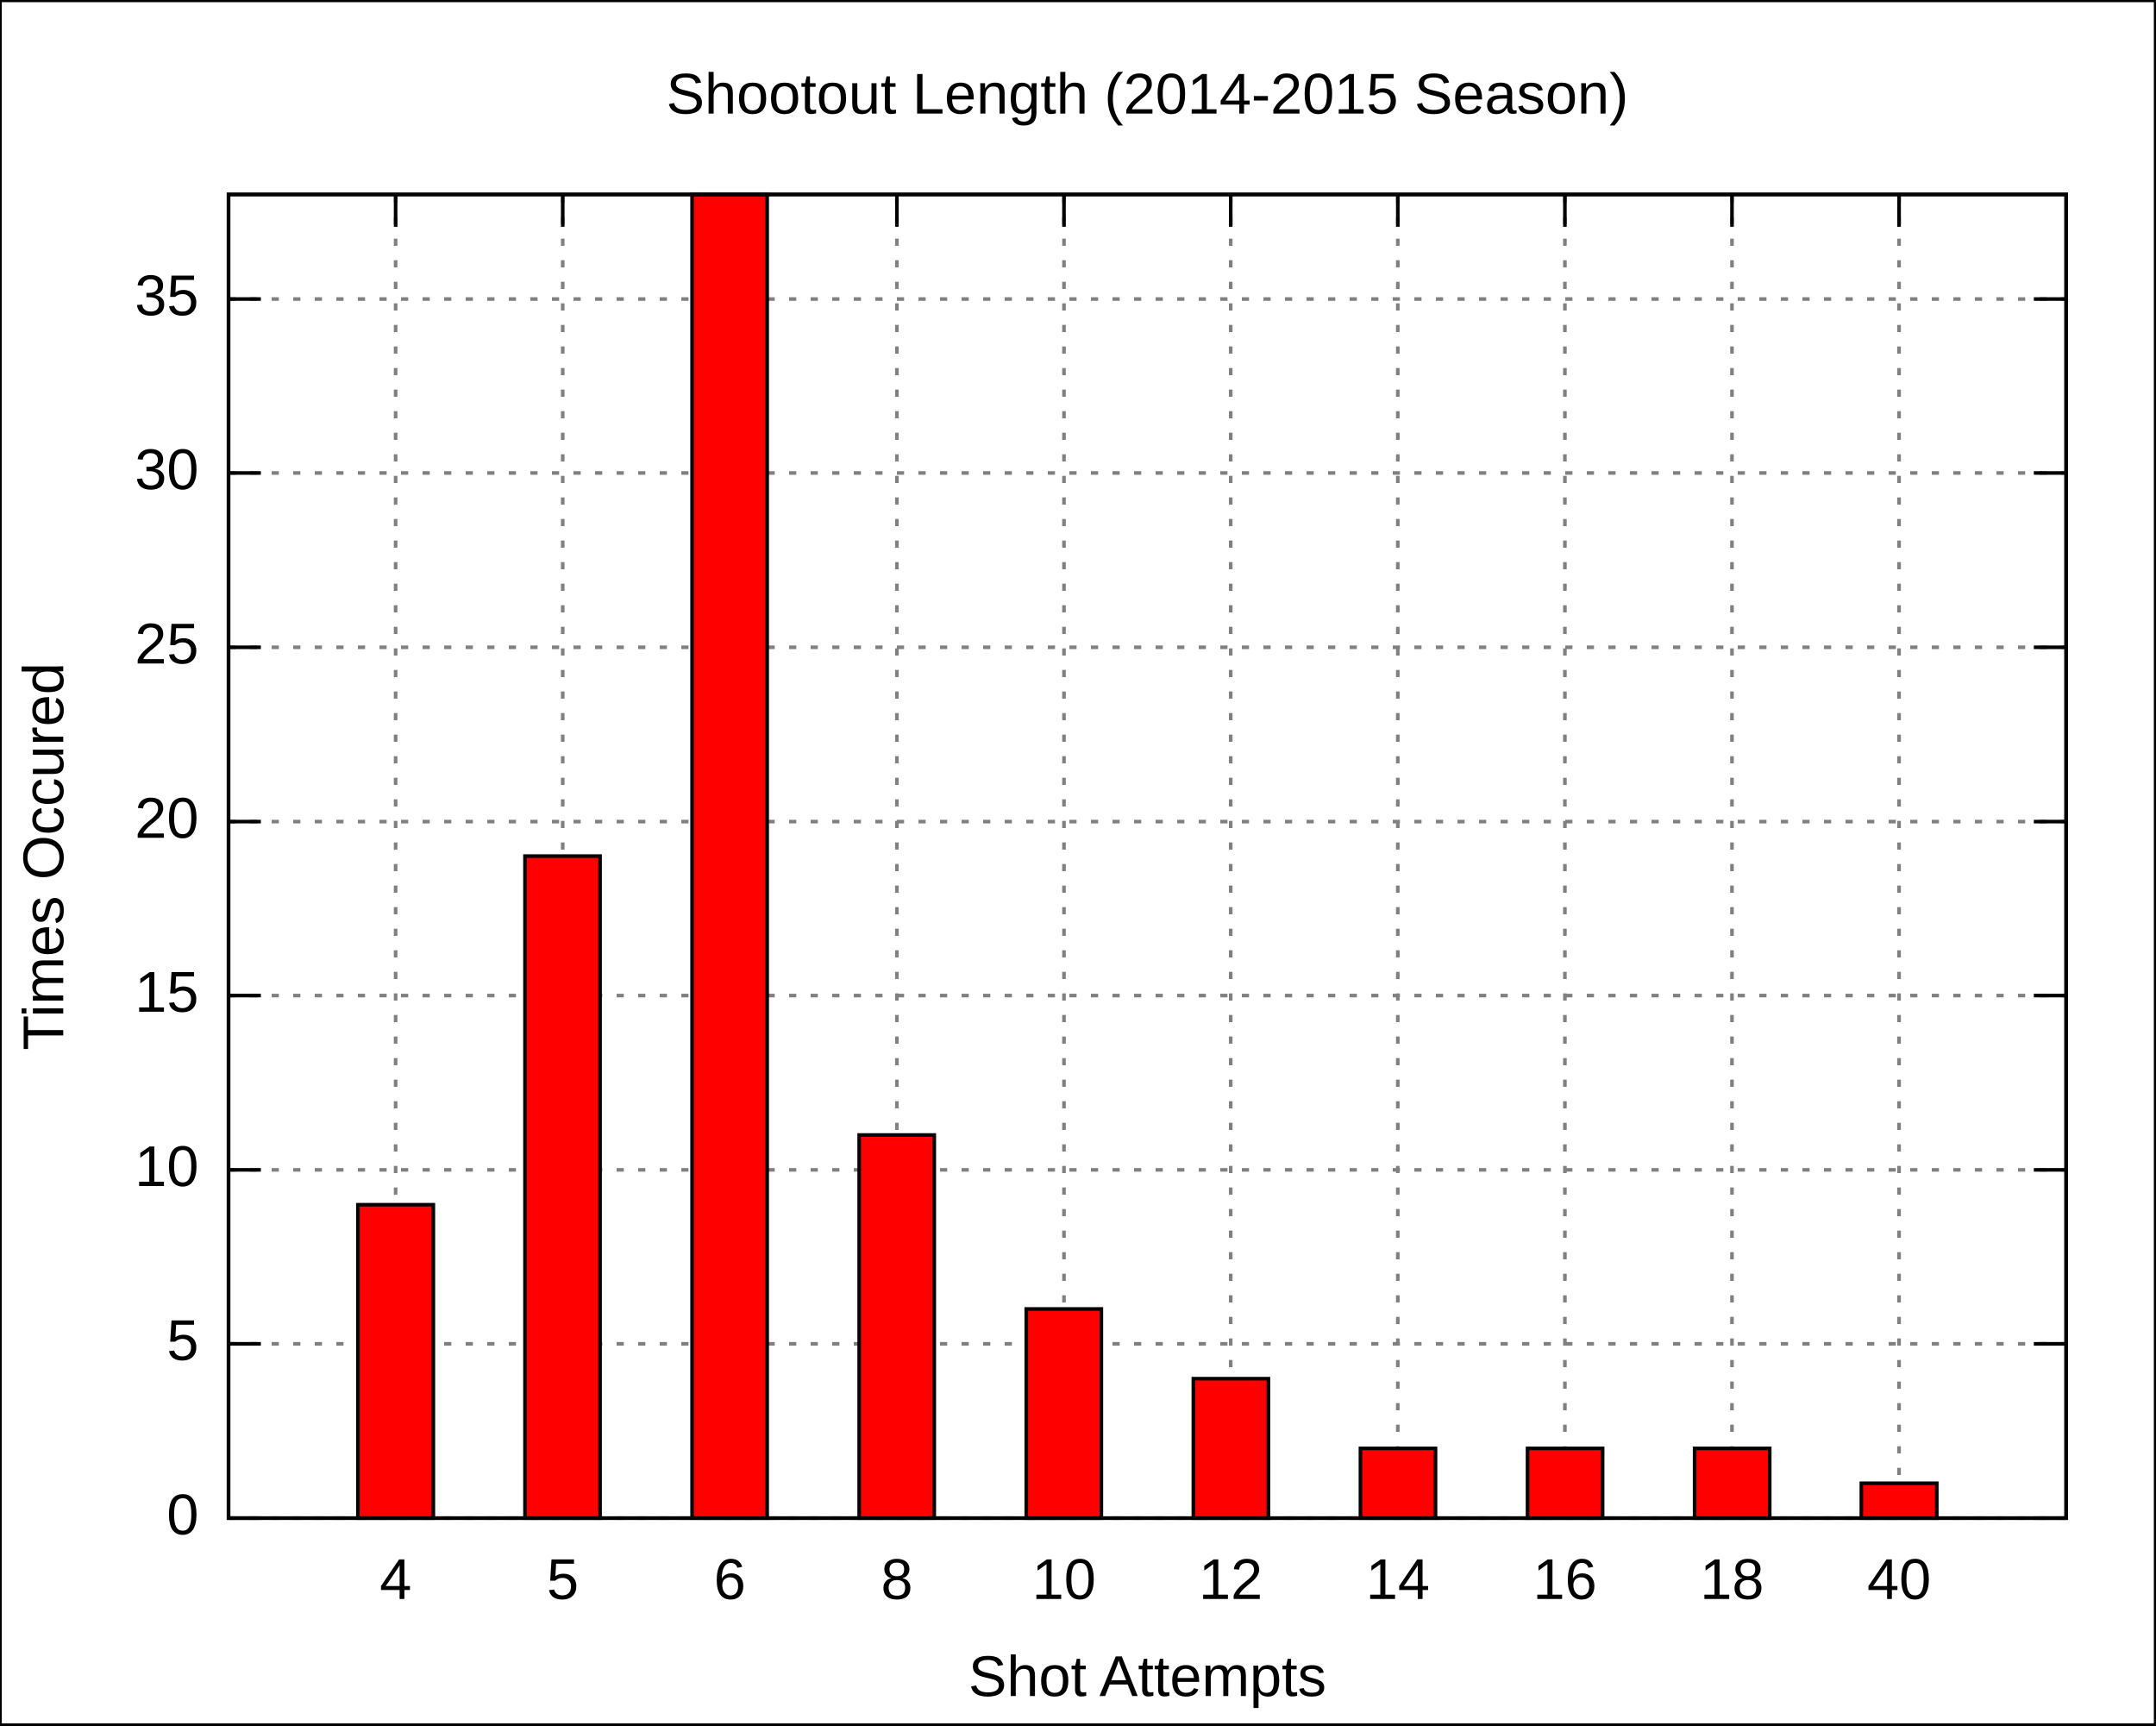
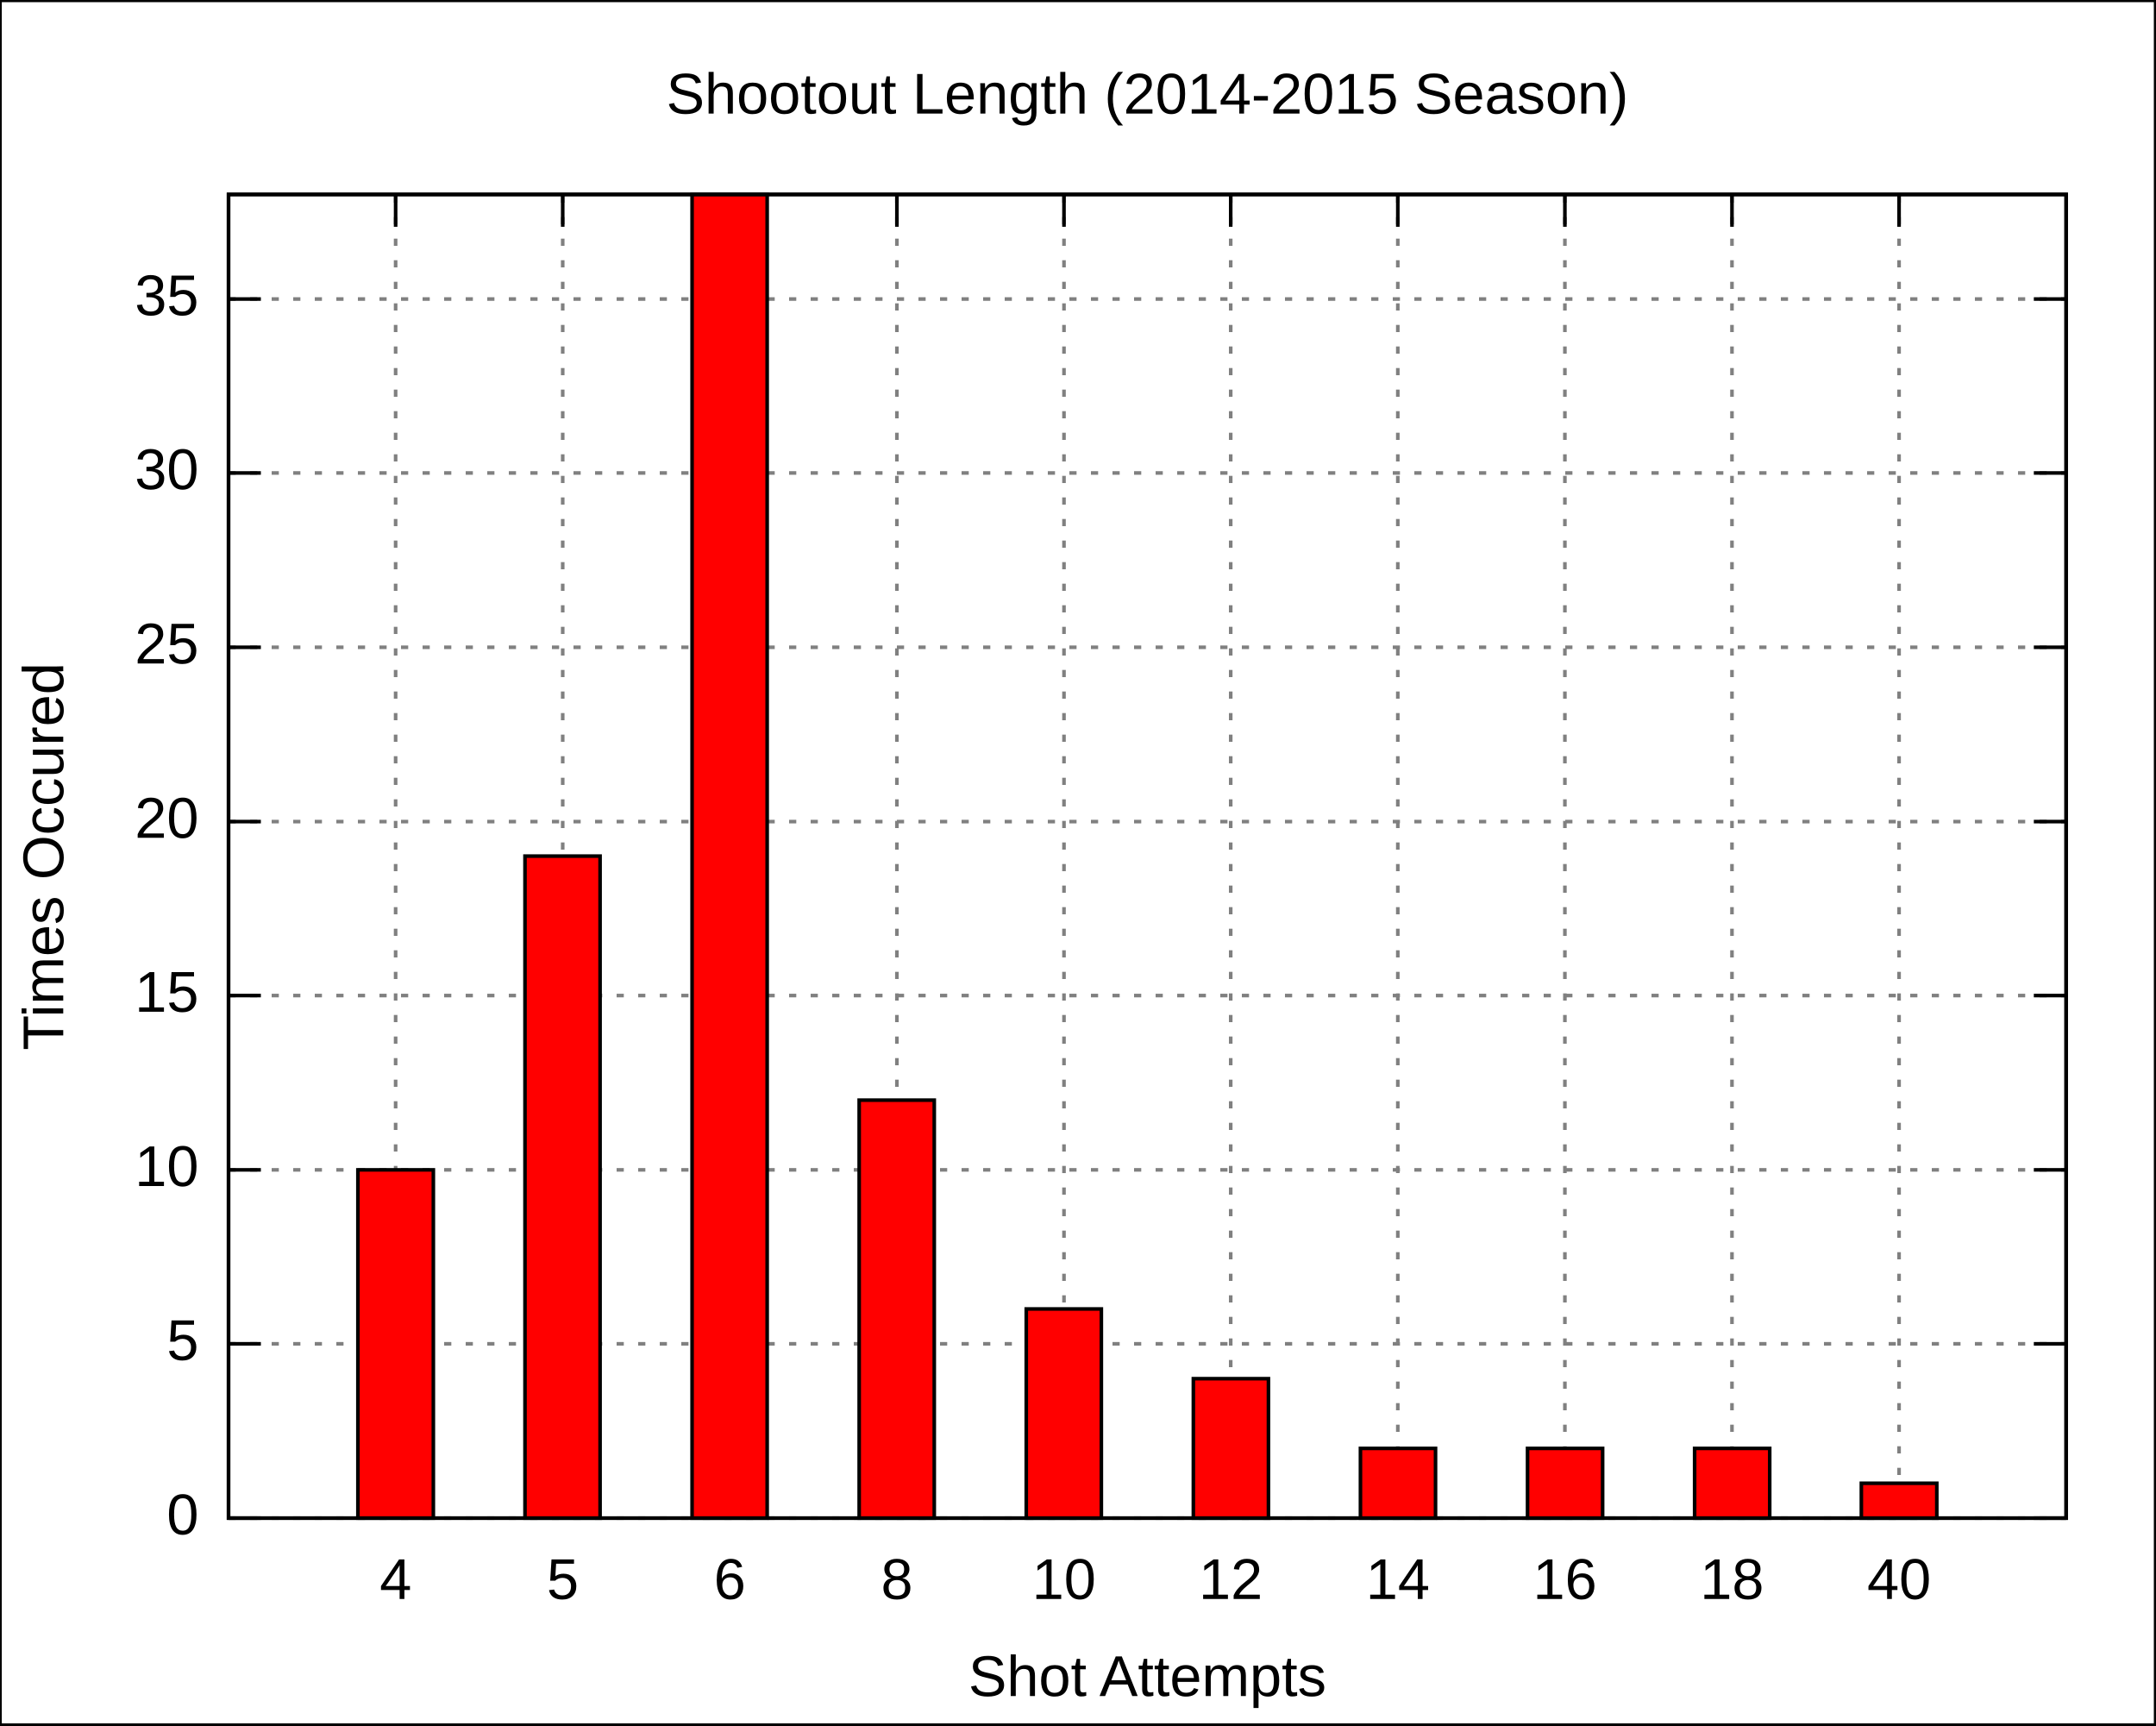
<svg xmlns="http://www.w3.org/2000/svg" xmlns:xlink="http://www.w3.org/1999/xlink" width="600" height="480" viewBox="0 0 600 480">
  <g id="gnuplot_canvas">
    <rect x="0" y="0" width="600" height="480" fill="none" />
    <defs>
      <circle id="gpDot" r="0.5" stroke-width="0.5" />
      <path id="gpPt0" stroke-width="0.222" stroke="currentColor" d="M-1,0 h2 M0,-1 v2" />
      <path id="gpPt1" stroke-width="0.222" stroke="currentColor" d="M-1,-1 L1,1 M1,-1 L-1,1" />
      <path id="gpPt2" stroke-width="0.222" stroke="currentColor" d="M-1,0 L1,0 M0,-1 L0,1 M-1,-1 L1,1 M-1,1 L1,-1" />
      <rect id="gpPt3" stroke-width="0.222" stroke="currentColor" x="-1" y="-1" width="2" height="2" />
      <rect id="gpPt4" stroke-width="0.222" stroke="currentColor" fill="currentColor" x="-1" y="-1" width="2" height="2" />
      <circle id="gpPt5" stroke-width="0.222" stroke="currentColor" cx="0" cy="0" r="1" />
      <use xlink:href="#gpPt5" id="gpPt6" fill="currentColor" stroke="none" />
      <path id="gpPt7" stroke-width="0.222" stroke="currentColor" d="M0,-1.33 L-1.33,0.67 L1.33,0.67 z" />
      <use xlink:href="#gpPt7" id="gpPt8" fill="currentColor" stroke="none" />
      <use xlink:href="#gpPt7" id="gpPt9" stroke="currentColor" transform="rotate(180)" />
      <use xlink:href="#gpPt9" id="gpPt10" fill="currentColor" stroke="none" />
      <use xlink:href="#gpPt3" id="gpPt11" stroke="currentColor" transform="rotate(45)" />
      <use xlink:href="#gpPt11" id="gpPt12" fill="currentColor" stroke="none" />
    </defs>
    <g style="fill:none; color:white; stroke:currentColor; stroke-width:1.00; stroke-linecap:butt; stroke-linejoin:miter">
</g>
    <g style="fill:none; color:black; stroke:currentColor; stroke-width:1.00; stroke-linecap:butt; stroke-linejoin:miter">
      <g style="stroke:none; shape-rendering:crispEdges">
        <polygon fill="rgb(255, 255, 255)" points="0.0,480.0 599.9,480.0 599.9,0.1 0.0,0.1 " />
      </g>
      <path stroke="black" d="M0.0,480.0 L0.0,0.1 L599.9,0.1 L599.9,480.0 L0.0,480.0  " />
    </g>
    <g style="fill:none; color:gray; stroke:currentColor; stroke-width:1.00; stroke-linecap:butt; stroke-linejoin:miter">
      <path stroke="gray" stroke-dasharray=" 2,4" class="gridline" d="M63.6,422.4 L575.0,422.4  " />
    </g>
    <g style="fill:none; color:black; stroke:currentColor; stroke-width:1.00; stroke-linecap:butt; stroke-linejoin:miter">
      <path stroke="black" d="M63.6,422.4 L72.6,422.4 M575.0,422.4 L566.0,422.4  " />
      <g transform="translate(55.3,426.9)" style="stroke:none; fill:black; font-family:Arial; font-size:12.00pt; text-anchor:end">
        <text> 0</text>
      </g>
    </g>
    <g style="fill:none; color:gray; stroke:currentColor; stroke-width:1.00; stroke-linecap:butt; stroke-linejoin:miter">
      <path stroke="gray" stroke-dasharray=" 2,4" class="gridline" d="M63.6,373.9 L575.0,373.9  " />
    </g>
    <g style="fill:none; color:black; stroke:currentColor; stroke-width:1.00; stroke-linecap:butt; stroke-linejoin:miter">
      <path stroke="black" d="M63.6,373.9 L72.6,373.9 M575.0,373.9 L566.0,373.9  " />
      <g transform="translate(55.3,378.4)" style="stroke:none; fill:black; font-family:Arial; font-size:12.00pt; text-anchor:end">
        <text> 5</text>
      </g>
    </g>
    <g style="fill:none; color:gray; stroke:currentColor; stroke-width:1.00; stroke-linecap:butt; stroke-linejoin:miter">
      <path stroke="gray" stroke-dasharray=" 2,4" class="gridline" d="M63.6,325.5 L575.0,325.5  " />
    </g>
    <g style="fill:none; color:black; stroke:currentColor; stroke-width:1.00; stroke-linecap:butt; stroke-linejoin:miter">
      <path stroke="black" d="M63.6,325.5 L72.6,325.5 M575.0,325.5 L566.0,325.5  " />
      <g transform="translate(55.3,330.0)" style="stroke:none; fill:black; font-family:Arial; font-size:12.00pt; text-anchor:end">
        <text> 10</text>
      </g>
    </g>
    <g style="fill:none; color:gray; stroke:currentColor; stroke-width:1.00; stroke-linecap:butt; stroke-linejoin:miter">
      <path stroke="gray" stroke-dasharray=" 2,4" class="gridline" d="M63.6,277.0 L575.0,277.0  " />
    </g>
    <g style="fill:none; color:black; stroke:currentColor; stroke-width:1.00; stroke-linecap:butt; stroke-linejoin:miter">
      <path stroke="black" d="M63.6,277.0 L72.6,277.0 M575.0,277.0 L566.0,277.0  " />
      <g transform="translate(55.3,281.5)" style="stroke:none; fill:black; font-family:Arial; font-size:12.00pt; text-anchor:end">
        <text> 15</text>
      </g>
    </g>
    <g style="fill:none; color:gray; stroke:currentColor; stroke-width:1.00; stroke-linecap:butt; stroke-linejoin:miter">
      <path stroke="gray" stroke-dasharray=" 2,4" class="gridline" d="M63.6,228.6 L575.0,228.6  " />
    </g>
    <g style="fill:none; color:black; stroke:currentColor; stroke-width:1.00; stroke-linecap:butt; stroke-linejoin:miter">
      <path stroke="black" d="M63.6,228.6 L72.6,228.6 M575.0,228.6 L566.0,228.6  " />
      <g transform="translate(55.3,233.1)" style="stroke:none; fill:black; font-family:Arial; font-size:12.00pt; text-anchor:end">
        <text> 20</text>
      </g>
    </g>
    <g style="fill:none; color:gray; stroke:currentColor; stroke-width:1.00; stroke-linecap:butt; stroke-linejoin:miter">
      <path stroke="gray" stroke-dasharray=" 2,4" class="gridline" d="M63.6,180.1 L575.0,180.1  " />
    </g>
    <g style="fill:none; color:black; stroke:currentColor; stroke-width:1.00; stroke-linecap:butt; stroke-linejoin:miter">
      <path stroke="black" d="M63.6,180.1 L72.6,180.1 M575.0,180.1 L566.0,180.1  " />
      <g transform="translate(55.3,184.6)" style="stroke:none; fill:black; font-family:Arial; font-size:12.00pt; text-anchor:end">
        <text> 25</text>
      </g>
    </g>
    <g style="fill:none; color:gray; stroke:currentColor; stroke-width:1.00; stroke-linecap:butt; stroke-linejoin:miter">
      <path stroke="gray" stroke-dasharray=" 2,4" class="gridline" d="M63.6,131.6 L575.0,131.6  " />
    </g>
    <g style="fill:none; color:black; stroke:currentColor; stroke-width:1.00; stroke-linecap:butt; stroke-linejoin:miter">
      <path stroke="black" d="M63.6,131.6 L72.6,131.6 M575.0,131.6 L566.0,131.6  " />
      <g transform="translate(55.3,136.1)" style="stroke:none; fill:black; font-family:Arial; font-size:12.00pt; text-anchor:end">
        <text> 30</text>
      </g>
    </g>
    <g style="fill:none; color:gray; stroke:currentColor; stroke-width:1.00; stroke-linecap:butt; stroke-linejoin:miter">
      <path stroke="gray" stroke-dasharray=" 2,4" class="gridline" d="M63.6,83.2 L575.0,83.2  " />
    </g>
    <g style="fill:none; color:black; stroke:currentColor; stroke-width:1.00; stroke-linecap:butt; stroke-linejoin:miter">
      <path stroke="black" d="M63.6,83.2 L72.6,83.2 M575.0,83.2 L566.0,83.2  " />
      <g transform="translate(55.3,87.7)" style="stroke:none; fill:black; font-family:Arial; font-size:12.00pt; text-anchor:end">
        <text> 35</text>
      </g>
    </g>
    <g style="fill:none; color:gray; stroke:currentColor; stroke-width:1.00; stroke-linecap:butt; stroke-linejoin:miter">
      <path stroke="gray" stroke-dasharray=" 2,4" class="gridline" d="M110.1,422.4 L110.1,54.1  " />
    </g>
    <g style="fill:none; color:black; stroke:currentColor; stroke-width:1.00; stroke-linecap:butt; stroke-linejoin:miter">
      <path stroke="black" d="M110.1,422.4 L110.1,413.4 M110.1,54.1 L110.1,63.1  " />
      <g transform="translate(110.1,444.9)" style="stroke:none; fill:black; font-family:Arial; font-size:12.00pt; text-anchor:middle">
        <text>4</text>
      </g>
    </g>
    <g style="fill:none; color:gray; stroke:currentColor; stroke-width:1.00; stroke-linecap:butt; stroke-linejoin:miter">
      <path stroke="gray" stroke-dasharray=" 2,4" class="gridline" d="M156.6,422.4 L156.6,54.1  " />
    </g>
    <g style="fill:none; color:black; stroke:currentColor; stroke-width:1.00; stroke-linecap:butt; stroke-linejoin:miter">
      <path stroke="black" d="M156.6,422.4 L156.6,413.4 M156.6,54.1 L156.6,63.1  " />
      <g transform="translate(156.6,444.9)" style="stroke:none; fill:black; font-family:Arial; font-size:12.00pt; text-anchor:middle">
        <text>5</text>
      </g>
    </g>
    <g style="fill:none; color:gray; stroke:currentColor; stroke-width:1.00; stroke-linecap:butt; stroke-linejoin:miter">
      <path stroke="gray" stroke-dasharray=" 2,4" class="gridline" d="M203.1,422.4 L203.1,54.1  " />
    </g>
    <g style="fill:none; color:black; stroke:currentColor; stroke-width:1.00; stroke-linecap:butt; stroke-linejoin:miter">
      <path stroke="black" d="M203.1,422.4 L203.1,413.4 M203.1,54.1 L203.1,63.1  " />
      <g transform="translate(203.1,444.9)" style="stroke:none; fill:black; font-family:Arial; font-size:12.00pt; text-anchor:middle">
        <text>6</text>
      </g>
    </g>
    <g style="fill:none; color:gray; stroke:currentColor; stroke-width:1.00; stroke-linecap:butt; stroke-linejoin:miter">
      <path stroke="gray" stroke-dasharray=" 2,4" class="gridline" d="M249.6,422.4 L249.6,54.1  " />
    </g>
    <g style="fill:none; color:black; stroke:currentColor; stroke-width:1.00; stroke-linecap:butt; stroke-linejoin:miter">
      <path stroke="black" d="M249.6,422.4 L249.6,413.4 M249.6,54.1 L249.6,63.1  " />
      <g transform="translate(249.6,444.9)" style="stroke:none; fill:black; font-family:Arial; font-size:12.00pt; text-anchor:middle">
        <text>8</text>
      </g>
    </g>
    <g style="fill:none; color:gray; stroke:currentColor; stroke-width:1.00; stroke-linecap:butt; stroke-linejoin:miter">
      <path stroke="gray" stroke-dasharray=" 2,4" class="gridline" d="M296.1,422.4 L296.1,54.1  " />
    </g>
    <g style="fill:none; color:black; stroke:currentColor; stroke-width:1.00; stroke-linecap:butt; stroke-linejoin:miter">
      <path stroke="black" d="M296.1,422.4 L296.1,413.4 M296.1,54.1 L296.1,63.1  " />
      <g transform="translate(296.1,444.9)" style="stroke:none; fill:black; font-family:Arial; font-size:12.00pt; text-anchor:middle">
        <text>10</text>
      </g>
    </g>
    <g style="fill:none; color:gray; stroke:currentColor; stroke-width:1.00; stroke-linecap:butt; stroke-linejoin:miter">
      <path stroke="gray" stroke-dasharray=" 2,4" class="gridline" d="M342.5,422.4 L342.5,54.1  " />
    </g>
    <g style="fill:none; color:black; stroke:currentColor; stroke-width:1.00; stroke-linecap:butt; stroke-linejoin:miter">
      <path stroke="black" d="M342.5,422.4 L342.5,413.4 M342.5,54.1 L342.5,63.1  " />
      <g transform="translate(342.5,444.9)" style="stroke:none; fill:black; font-family:Arial; font-size:12.00pt; text-anchor:middle">
        <text>12</text>
      </g>
    </g>
    <g style="fill:none; color:gray; stroke:currentColor; stroke-width:1.00; stroke-linecap:butt; stroke-linejoin:miter">
      <path stroke="gray" stroke-dasharray=" 2,4" class="gridline" d="M389.0,422.4 L389.0,54.1  " />
    </g>
    <g style="fill:none; color:black; stroke:currentColor; stroke-width:1.00; stroke-linecap:butt; stroke-linejoin:miter">
      <path stroke="black" d="M389.0,422.4 L389.0,413.4 M389.0,54.1 L389.0,63.1  " />
      <g transform="translate(389.0,444.9)" style="stroke:none; fill:black; font-family:Arial; font-size:12.00pt; text-anchor:middle">
        <text>14</text>
      </g>
    </g>
    <g style="fill:none; color:gray; stroke:currentColor; stroke-width:1.00; stroke-linecap:butt; stroke-linejoin:miter">
      <path stroke="gray" stroke-dasharray=" 2,4" class="gridline" d="M435.5,422.4 L435.5,54.1  " />
    </g>
    <g style="fill:none; color:black; stroke:currentColor; stroke-width:1.00; stroke-linecap:butt; stroke-linejoin:miter">
      <path stroke="black" d="M435.5,422.4 L435.5,413.4 M435.5,54.1 L435.5,63.1  " />
      <g transform="translate(435.5,444.9)" style="stroke:none; fill:black; font-family:Arial; font-size:12.00pt; text-anchor:middle">
        <text>16</text>
      </g>
    </g>
    <g style="fill:none; color:gray; stroke:currentColor; stroke-width:1.00; stroke-linecap:butt; stroke-linejoin:miter">
      <path stroke="gray" stroke-dasharray=" 2,4" class="gridline" d="M482.0,422.4 L482.0,54.1  " />
    </g>
    <g style="fill:none; color:black; stroke:currentColor; stroke-width:1.00; stroke-linecap:butt; stroke-linejoin:miter">
      <path stroke="black" d="M482.0,422.4 L482.0,413.4 M482.0,54.1 L482.0,63.1  " />
      <g transform="translate(482.0,444.9)" style="stroke:none; fill:black; font-family:Arial; font-size:12.00pt; text-anchor:middle">
        <text>18</text>
      </g>
    </g>
    <g style="fill:none; color:gray; stroke:currentColor; stroke-width:1.00; stroke-linecap:butt; stroke-linejoin:miter">
      <path stroke="gray" stroke-dasharray=" 2,4" class="gridline" d="M528.5,422.4 L528.5,54.1  " />
    </g>
    <g style="fill:none; color:black; stroke:currentColor; stroke-width:1.00; stroke-linecap:butt; stroke-linejoin:miter">
      <path stroke="black" d="M528.5,422.4 L528.5,413.4 M528.5,54.1 L528.5,63.1  " />
      <g transform="translate(528.5,444.9)" style="stroke:none; fill:black; font-family:Arial; font-size:12.00pt; text-anchor:middle">
        <text>40</text>
      </g>
      <path stroke="black" d="M63.6,54.1 L63.6,422.4 L575.0,422.4 L575.0,54.1 L63.6,54.1 Z  " />
      <g transform="translate(17.6,238.3) rotate(270)" style="stroke:none; fill:black; font-family:Arial; font-size:12.00pt; text-anchor:middle">
        <text>Times Occured</text>
      </g>
      <g transform="translate(319.3,471.9)" style="stroke:none; fill:black; font-family:Arial; font-size:12.00pt; text-anchor:middle">
        <text>Shot Attempts</text>
      </g>
      <g transform="translate(319.3,31.6)" style="stroke:none; fill:black; font-family:Arial; font-size:12.00pt; text-anchor:middle">
        <text>Shootout Length (2014-2015 Season)</text>
      </g>
    </g>
    <g id="gnuplot_plot_1">
      <g style="fill:none; color:red; stroke:currentColor; stroke-width:1.00; stroke-linecap:butt; stroke-linejoin:miter">
        <g style="stroke:none; shape-rendering:crispEdges">
-           <polygon fill="red" points="99.6,422.4 120.7,422.4 120.7,335.1 99.6,335.1 " />
-         </g>
-         <path stroke="black" d="M99.6,422.4 L99.6,335.2 L120.6,335.2 L120.6,422.4 L99.6,422.4 Z  " />
+           <polygon fill="red" points="99.6,422.4 120.7,422.4 120.7,325.4 99.6,325.4 " />
+         </g>
+         <path stroke="black" d="M99.6,422.4 L99.6,325.5 L120.6,325.5 L120.6,422.4 L99.6,422.4 Z  " />
        <g style="stroke:none; shape-rendering:crispEdges">
          <polygon fill="currentColor" points="146.1,422.4 167.1,422.4 167.1,238.1 146.1,238.1 " />
        </g>
        <path stroke="black" d="M146.1,422.4 L146.1,238.2 L167.0,238.2 L167.0,422.4 L146.1,422.4 Z  " />
        <g style="stroke:none; shape-rendering:crispEdges">
          <polygon fill="currentColor" points="192.6,422.4 213.6,422.4 213.6,54.0 192.6,54.0 " />
        </g>
        <path stroke="black" d="M192.6,422.4 L192.6,54.1 L213.5,54.1 L213.5,422.4 L192.6,422.4 Z  " />
        <g style="stroke:none; shape-rendering:crispEdges">
-           <polygon fill="currentColor" points="239.1,422.4 260.1,422.4 260.1,315.7 239.1,315.7 " />
-         </g>
-         <path stroke="black" d="M239.1,422.4 L239.1,315.8 L260.0,315.8 L260.0,422.4 L239.1,422.4 Z  " />
+           <polygon fill="currentColor" points="239.1,422.4 260.1,422.4 260.1,306.0 239.1,306.0 " />
+         </g>
+         <path stroke="black" d="M239.1,422.4 L239.1,306.1 L260.0,306.1 L260.0,422.4 L239.1,422.4 Z  " />
        <g style="stroke:none; shape-rendering:crispEdges">
          <polygon fill="currentColor" points="285.6,422.4 306.6,422.4 306.6,364.1 285.6,364.1 " />
        </g>
        <path stroke="black" d="M285.6,422.4 L285.6,364.2 L306.5,364.2 L306.5,422.4 L285.6,422.4 Z  " />
        <g style="stroke:none; shape-rendering:crispEdges">
          <polygon fill="currentColor" points="332.1,422.4 353.1,422.4 353.1,383.5 332.1,383.5 " />
        </g>
        <path stroke="black" d="M332.1,422.4 L332.1,383.6 L353.0,383.6 L353.0,422.4 L332.1,422.4 Z  " />
        <g style="stroke:none; shape-rendering:crispEdges">
          <polygon fill="currentColor" points="378.6,422.4 399.6,422.4 399.6,402.9 378.6,402.9 " />
        </g>
        <path stroke="black" d="M378.6,422.4 L378.6,403.0 L399.5,403.0 L399.5,422.4 L378.6,422.4 Z  " />
        <g style="stroke:none; shape-rendering:crispEdges">
          <polygon fill="currentColor" points="425.1,422.4 446.1,422.4 446.1,402.9 425.1,402.9 " />
        </g>
        <path stroke="black" d="M425.1,422.4 L425.1,403.0 L446.0,403.0 L446.0,422.4 L425.1,422.4 Z  " />
        <g style="stroke:none; shape-rendering:crispEdges">
          <polygon fill="currentColor" points="471.6,422.4 492.6,422.4 492.6,402.9 471.6,402.9 " />
        </g>
        <path stroke="black" d="M471.6,422.4 L471.6,403.0 L492.5,403.0 L492.5,422.4 L471.6,422.4 Z  " />
        <g style="stroke:none; shape-rendering:crispEdges">
          <polygon fill="currentColor" points="518.0,422.4 539.1,422.4 539.1,412.6 518.0,412.6 " />
        </g>
        <path stroke="black" d="M518.0,422.4 L518.0,412.7 L539.0,412.7 L539.0,422.4 L518.0,422.4 Z  " />
      </g>
    </g>
    <g style="fill:none; color:black; stroke:currentColor; stroke-width:1.00; stroke-linecap:butt; stroke-linejoin:miter">
      <path stroke="black" d="M63.6,54.1 L63.6,422.4 L575.0,422.4 L575.0,54.1 L63.6,54.1 Z  " />
    </g>
  </g>
</svg>
